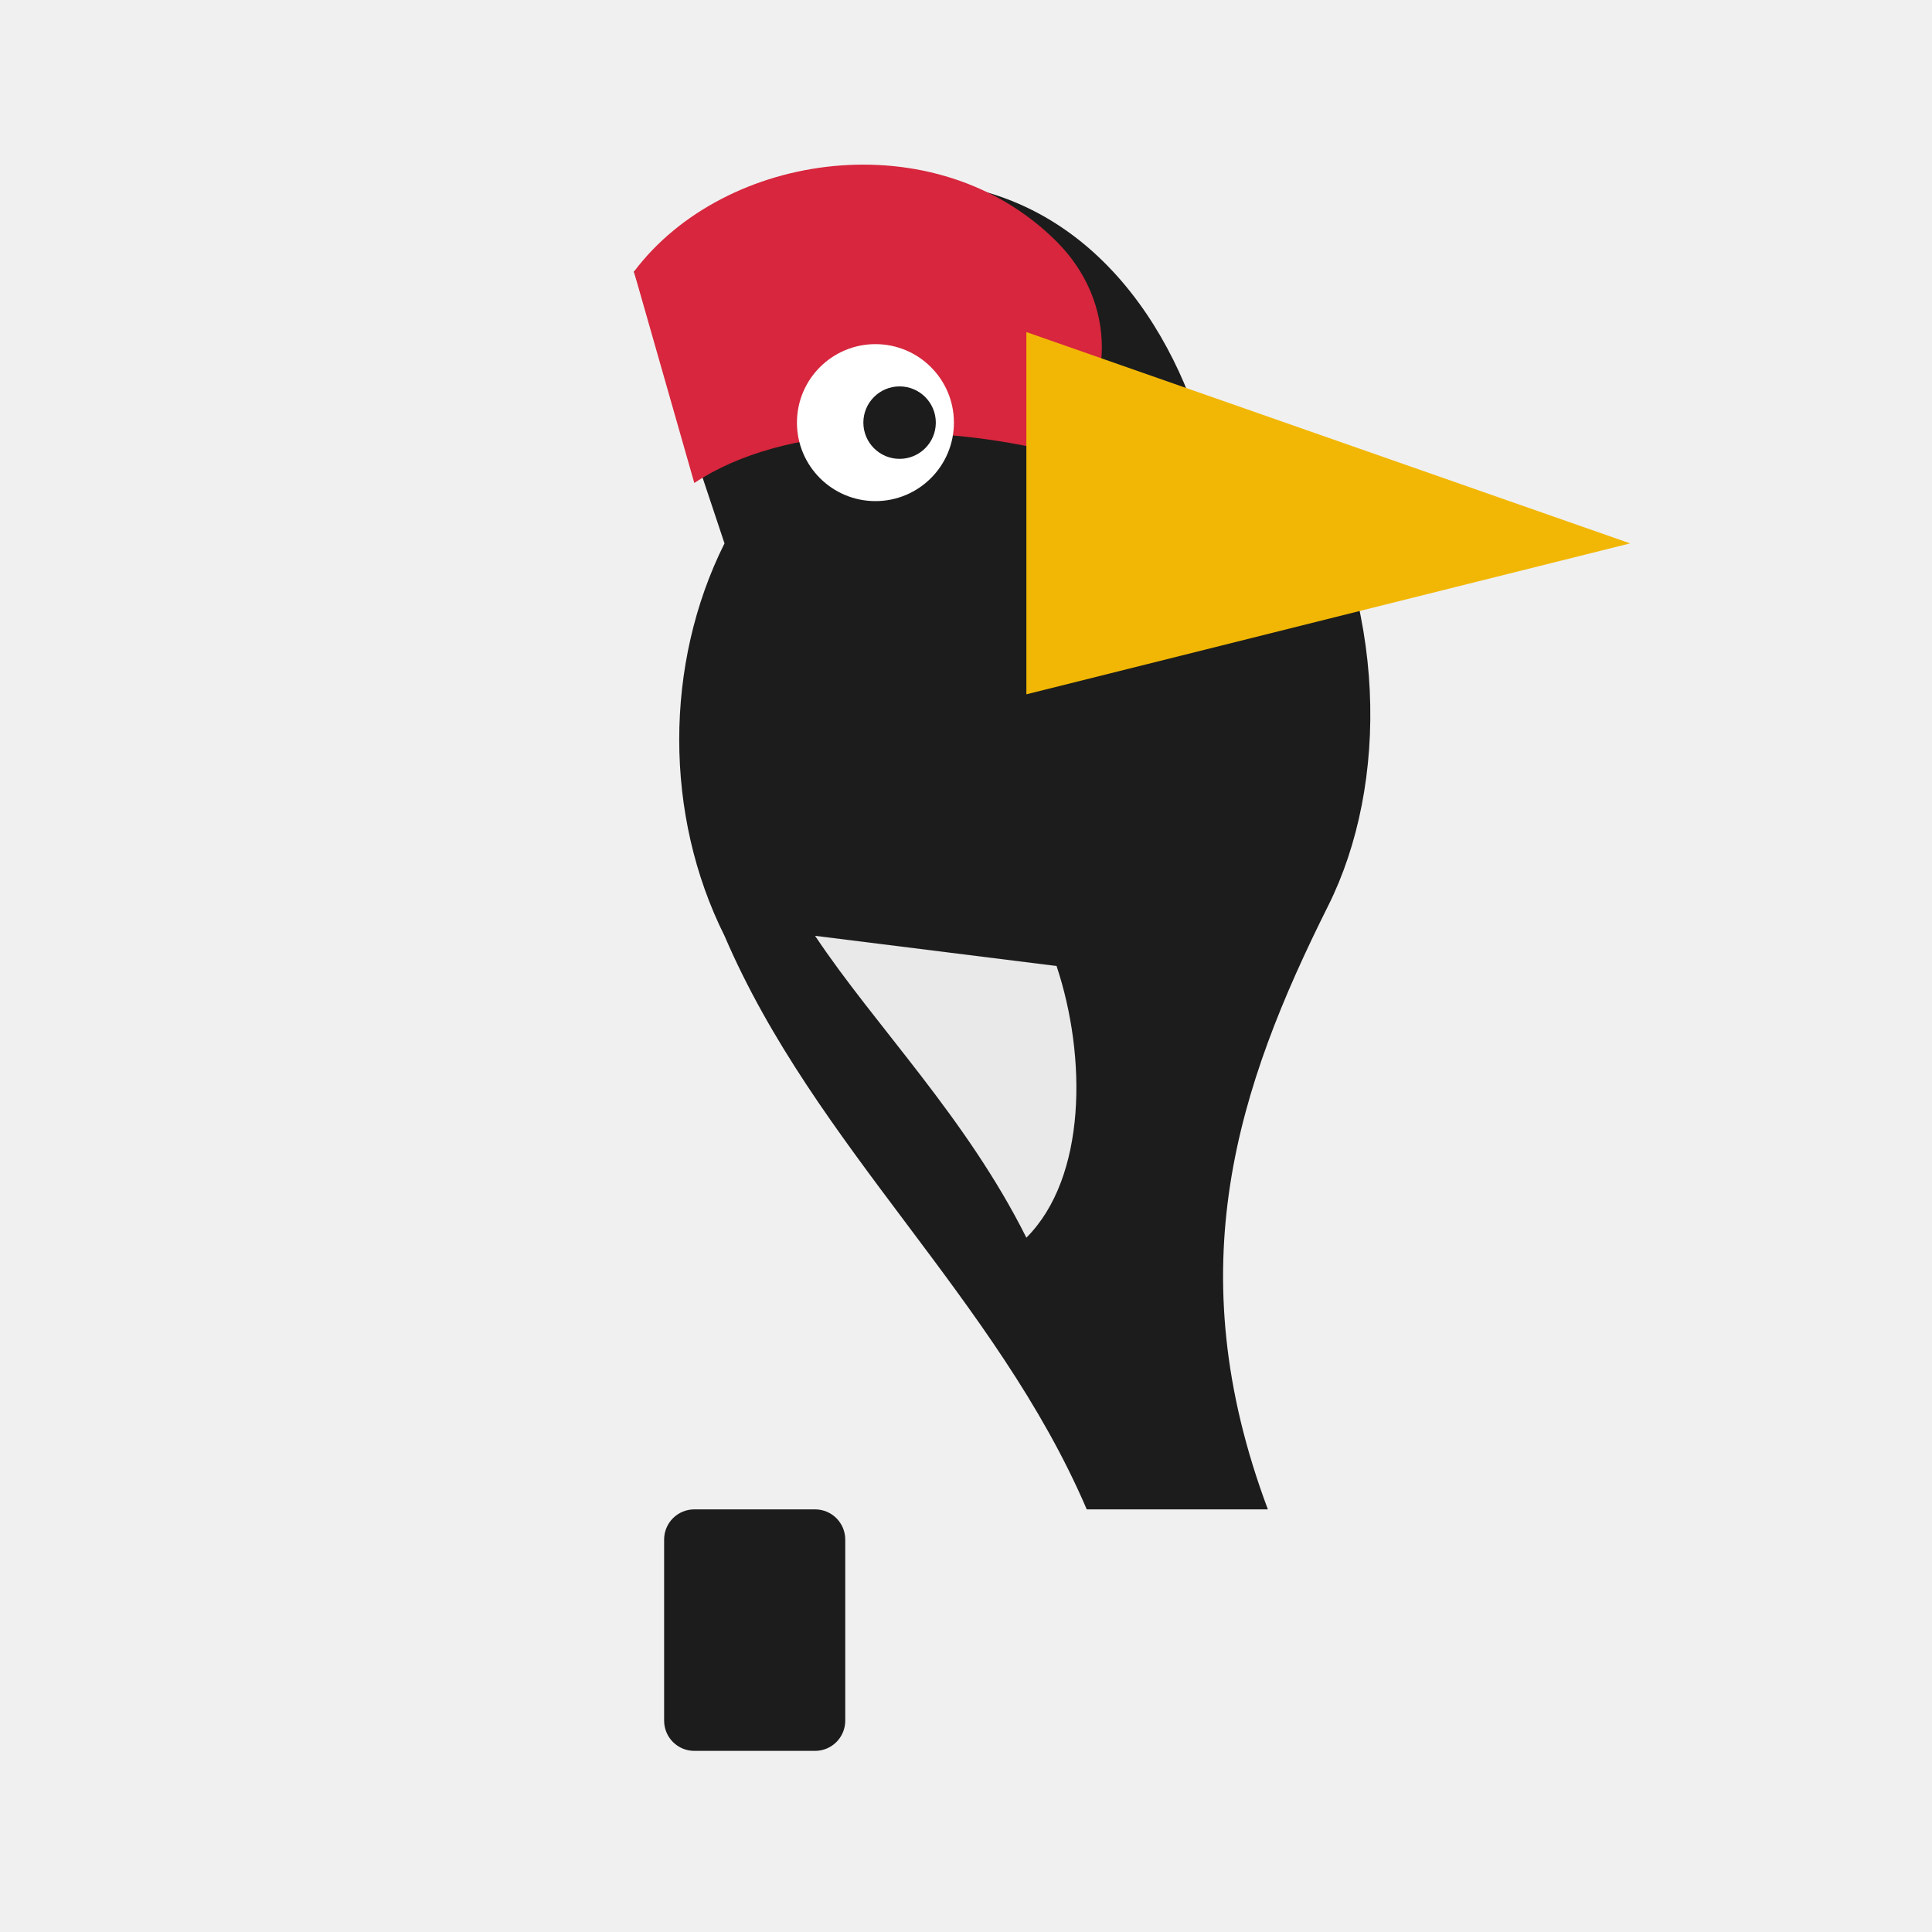
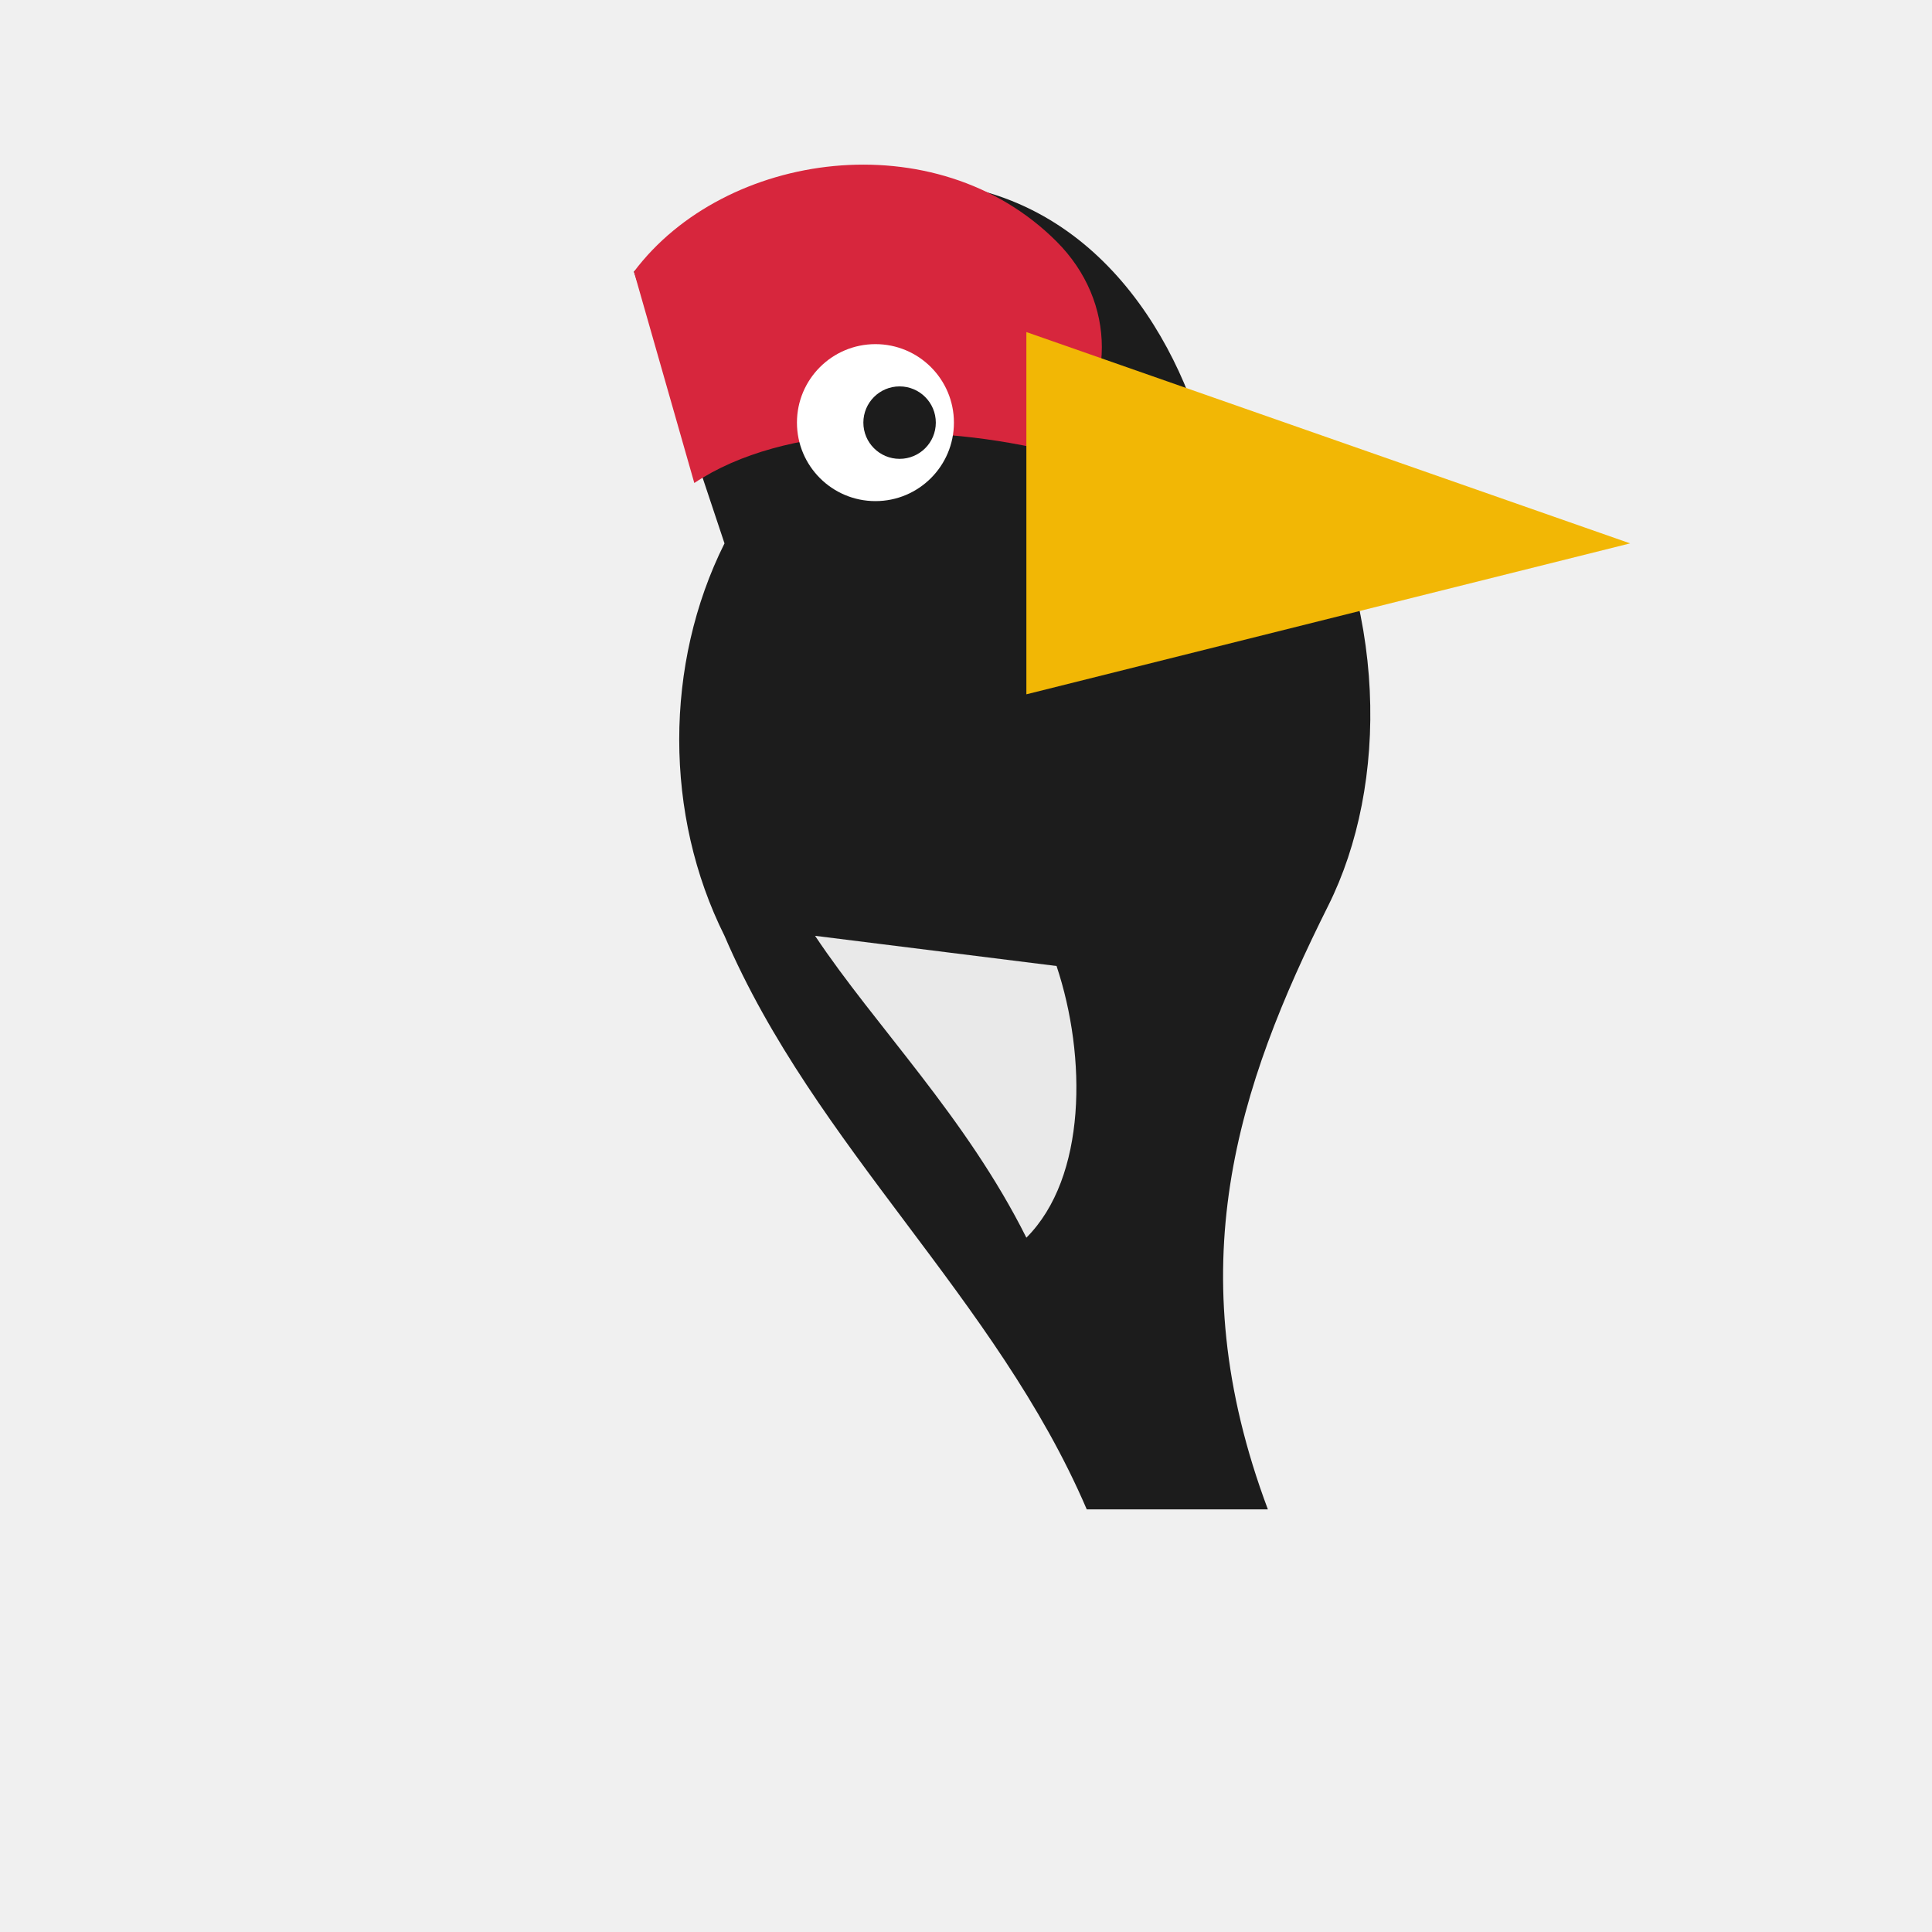
<svg xmlns="http://www.w3.org/2000/svg" viewBox="0 0 64 64" width="64" height="64">
  <path d="M30 6c-6 0-9 3-9 3l3 9c-2 4-2 9 0 13 3 7 9 12 12 19h6c-3-8-1-14 2-20 2-4 2-10-1-15h-3c-1-4-4-9-10-9z" fill="#1c1c1c" />
  <path d="M21 9c3-4 10-5 14-1 2 2 2 5 0 7-4-1-9-1-12 1z" fill="#d7263d" />
  <path d="M34 11l20 7-20 5z" fill="#f2b705" />
  <circle cx="29" cy="14" r="2.6" fill="#ffffff" />
  <circle cx="29.8" cy="14" r="1.2" fill="#1c1c1c" />
  <path d="M27 31c2 3 5 6 7 10 2-2 2-6 1-9z" fill="#ffffff" opacity=".9" />
-   <rect x="22" y="50" width="6" height="8" rx="1" fill="#1c1c1c" />
</svg>
